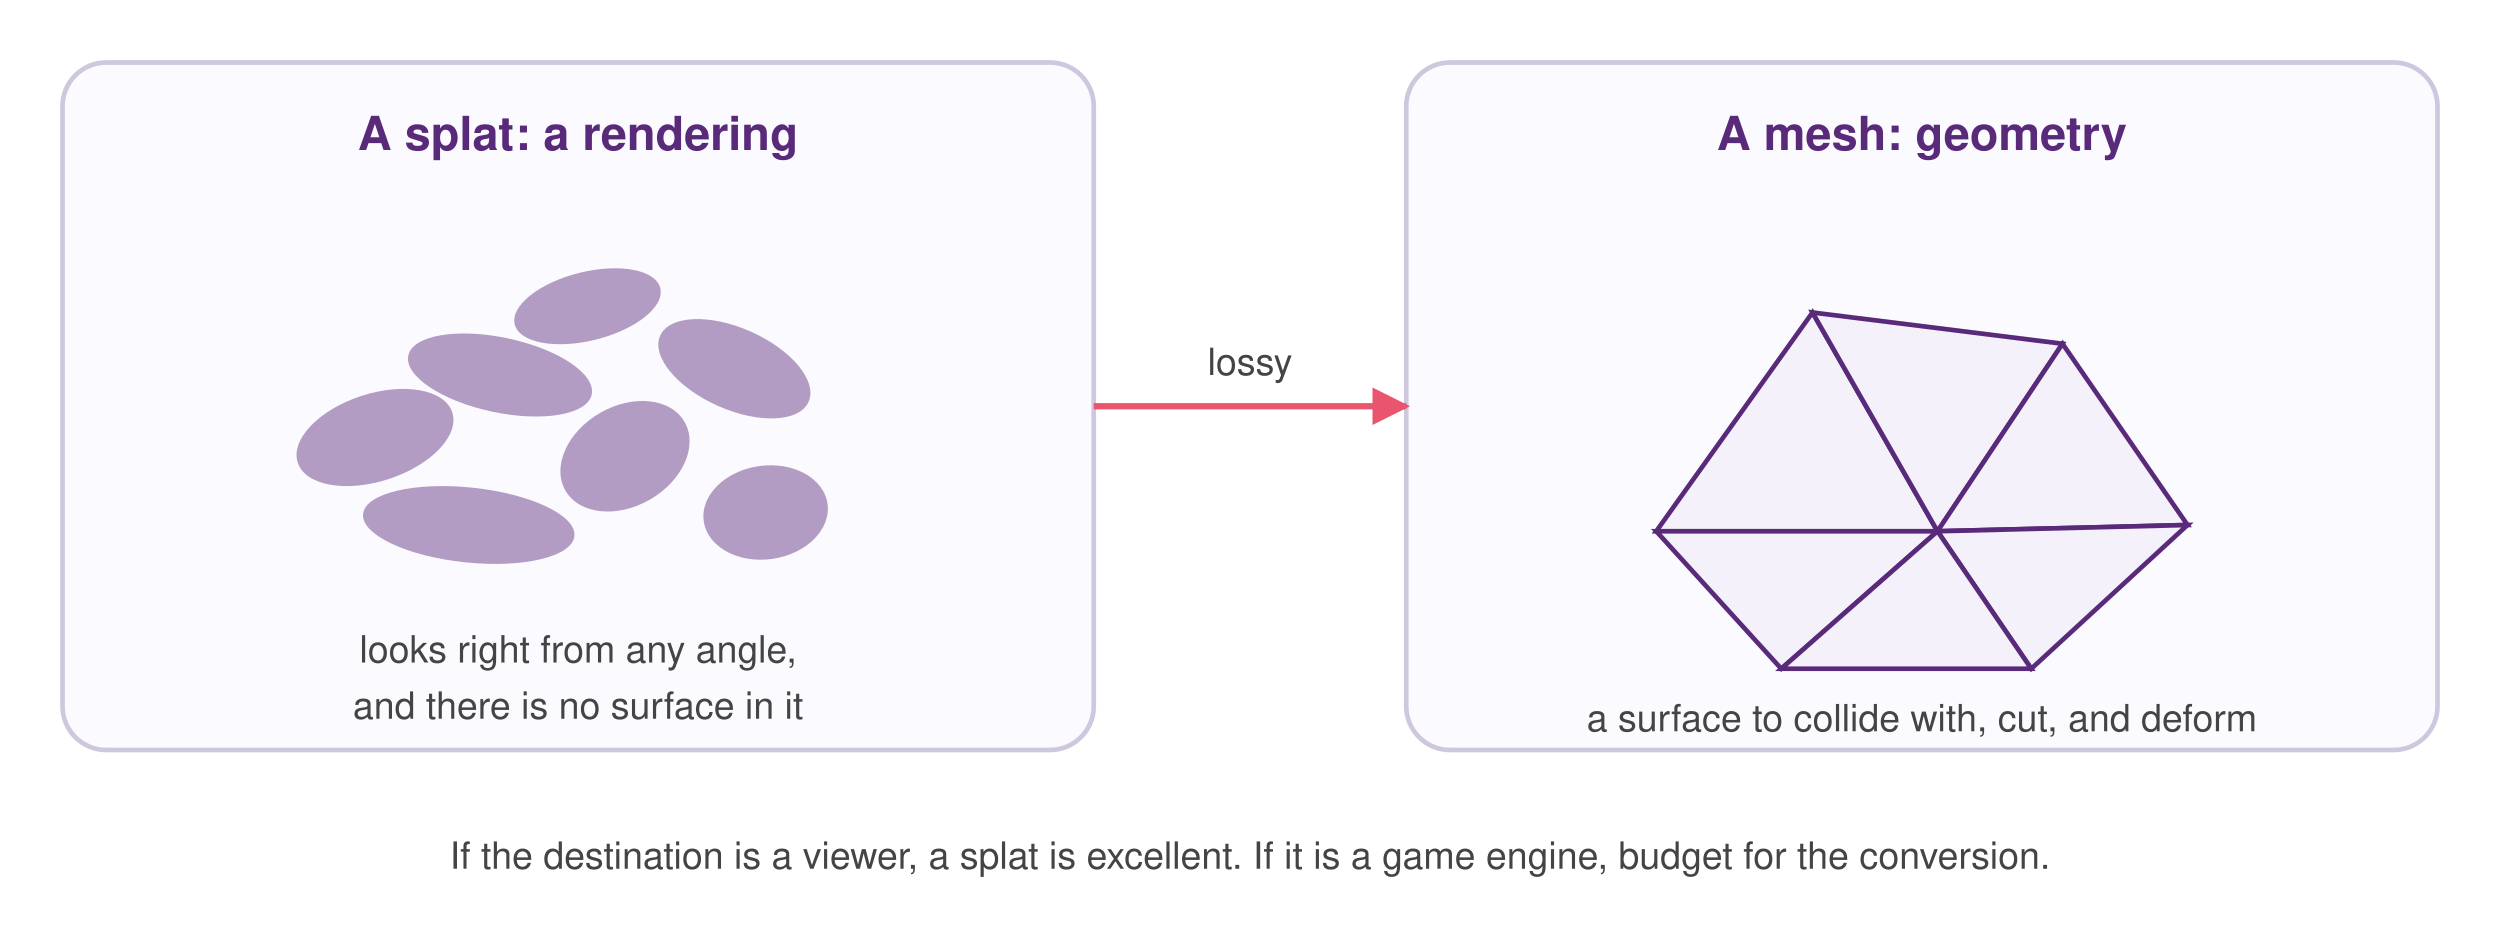
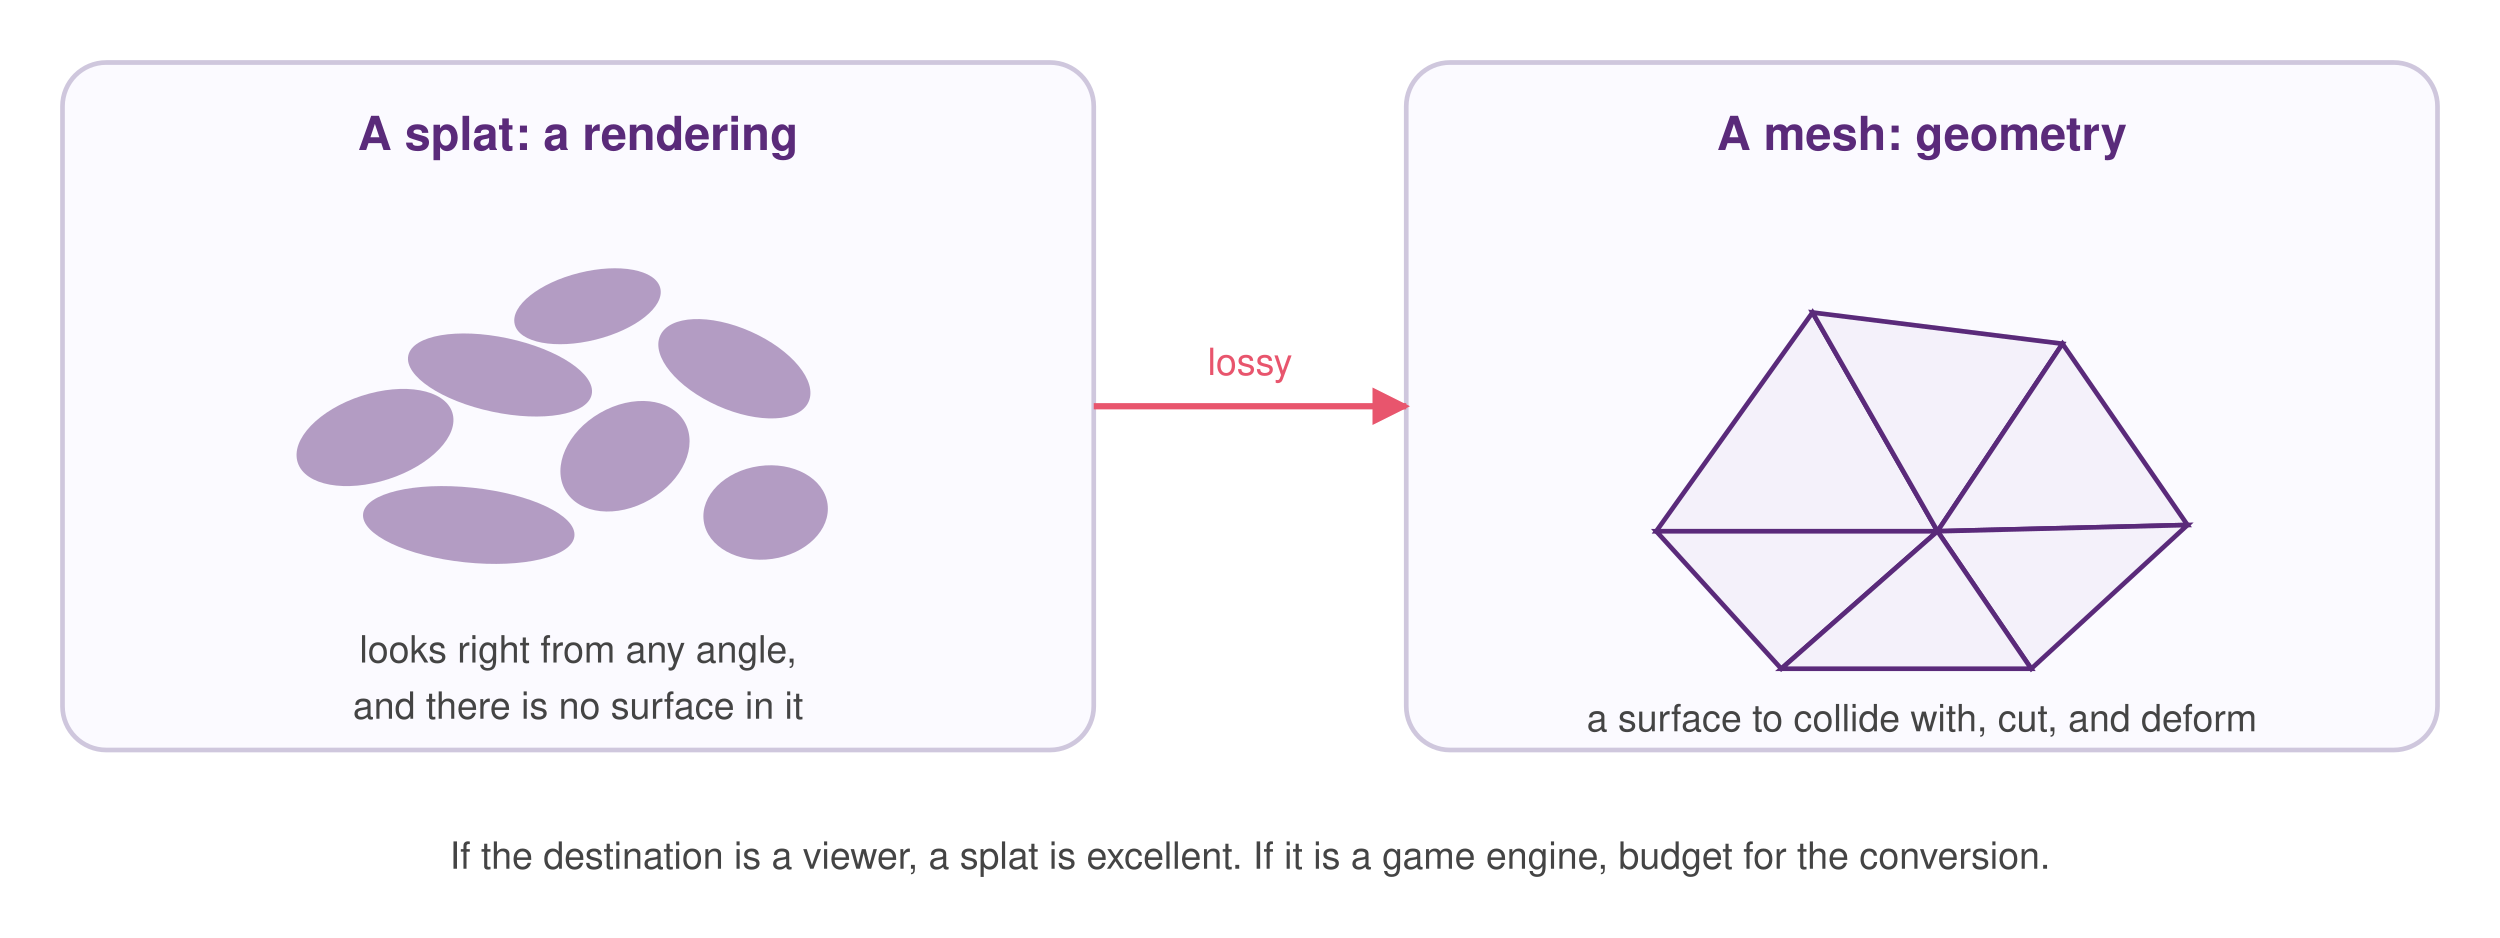
<svg xmlns="http://www.w3.org/2000/svg" viewBox="0 0 800 300" role="img" aria-label="A cloud of splats that renders from any angle but has no surface, next to a mesh of triangles that has one, with a lossy conversion arrow between them">
  <style>
    .panel { fill: #fbfaff; stroke: #cfc7dd; stroke-width: 1.5; rx: 14; ry: 14; }
    .splat { fill: #5a2a7a; opacity: 0.45; }
    .mesh { fill: #f4f1fa; stroke: #5a2a7a; stroke-width: 1.5; }
    .label { font: 600 14px Helvetica, Arial, sans-serif; fill: #1f2545; }
    .small { font: 500 12px Helvetica, Arial, sans-serif; fill: #444; }
    .head { font: 700 15px Helvetica, Arial, sans-serif; fill: #5a2a7a; }
    .arrow { fill: none; stroke: #e8556d; stroke-width: 2; marker-end: url(#a2); }
  </style>
  <defs>
    <marker id="a2" viewBox="0 0 10 10" refX="9" refY="5" markerWidth="6" markerHeight="6" orient="auto-start-reverse">
      <path d="M 0 0 L 10 5 L 0 10 z" fill="#e8556d" />
    </marker>
  </defs>
  <rect class="panel" x="20" y="20" width="330" height="220" />
  <text class="head" x="185" y="48" text-anchor="middle">A splat: a rendering</text>
  <g>
    <ellipse class="splat" cx="120" cy="140" rx="26" ry="14" transform="rotate(-18 120 140)" />
    <ellipse class="splat" cx="160" cy="120" rx="30" ry="12" transform="rotate(12 160 120)" />
    <ellipse class="splat" cx="200" cy="146" rx="22" ry="16" transform="rotate(-30 200 146)" />
    <ellipse class="splat" cx="150" cy="168" rx="34" ry="12" transform="rotate(6 150 168)" />
    <ellipse class="splat" cx="235" cy="118" rx="26" ry="13" transform="rotate(24 235 118)" />
    <ellipse class="splat" cx="245" cy="164" rx="20" ry="15" transform="rotate(-8 245 164)" />
    <ellipse class="splat" cx="188" cy="98" rx="24" ry="11" transform="rotate(-14 188 98)" />
  </g>
  <text class="small" x="185" y="212" text-anchor="middle">looks right from any angle,</text>
  <text class="small" x="185" y="230" text-anchor="middle">and there is no surface in it</text>
  <rect class="panel" x="450" y="20" width="330" height="220" />
  <text class="head" x="615" y="48" text-anchor="middle">A mesh: geometry</text>
  <g>
    <polygon class="mesh" points="530,170 580,100 620,170" />
    <polygon class="mesh" points="580,100 660,110 620,170" />
    <polygon class="mesh" points="620,170 660,110 700,168" />
    <polygon class="mesh" points="530,170 620,170 570,214" />
    <polygon class="mesh" points="620,170 700,168 650,214" />
    <polygon class="mesh" points="570,214 620,170 650,214" />
  </g>
  <text class="small" x="615" y="234" text-anchor="middle">a surface to collide with, cut, and deform</text>
  <path class="arrow" d="M 350 130 L 450 130" />
-   <text class="small" x="400" y="120" text-anchor="middle" fill="#e8556d">lossy</text>
+   <text class="small" x="400" y="120" text-anchor="middle" style="fill:#e8556d">lossy</text>
  <text class="small" x="400" y="278" text-anchor="middle">If the destination is a viewer, a splat is excellent. If it is a game engine, budget for the conversion.</text>
</svg>
